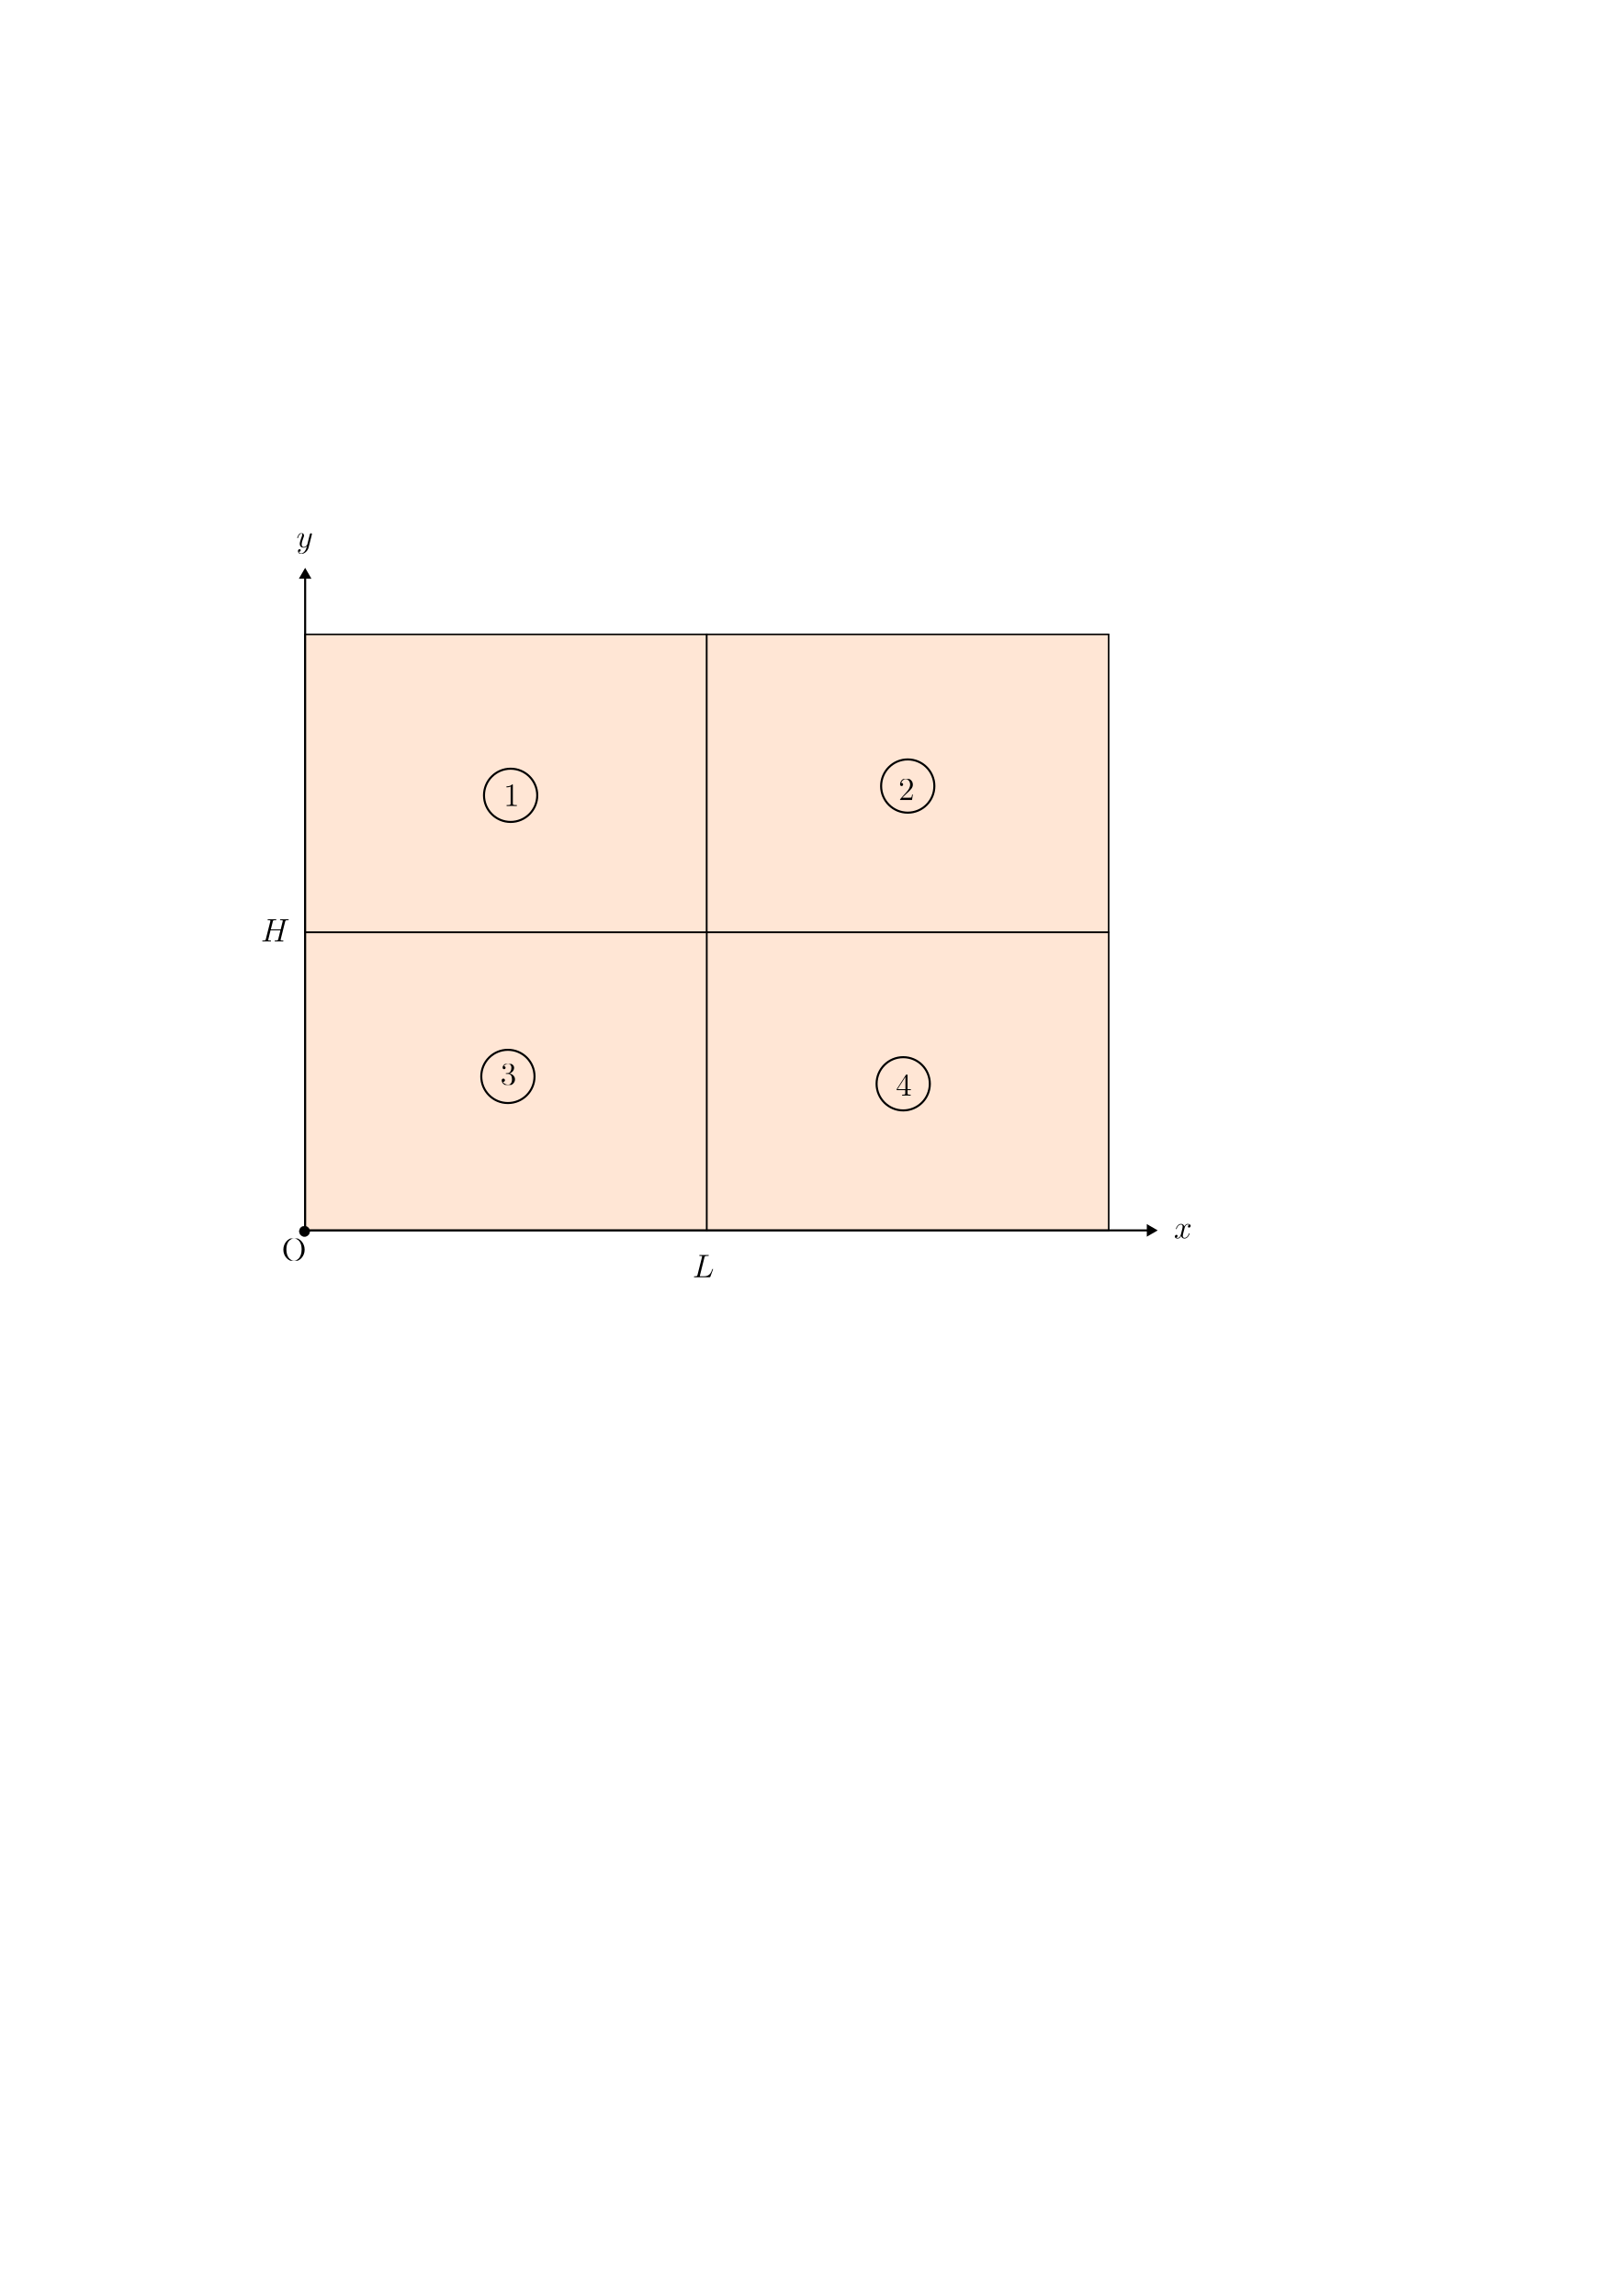
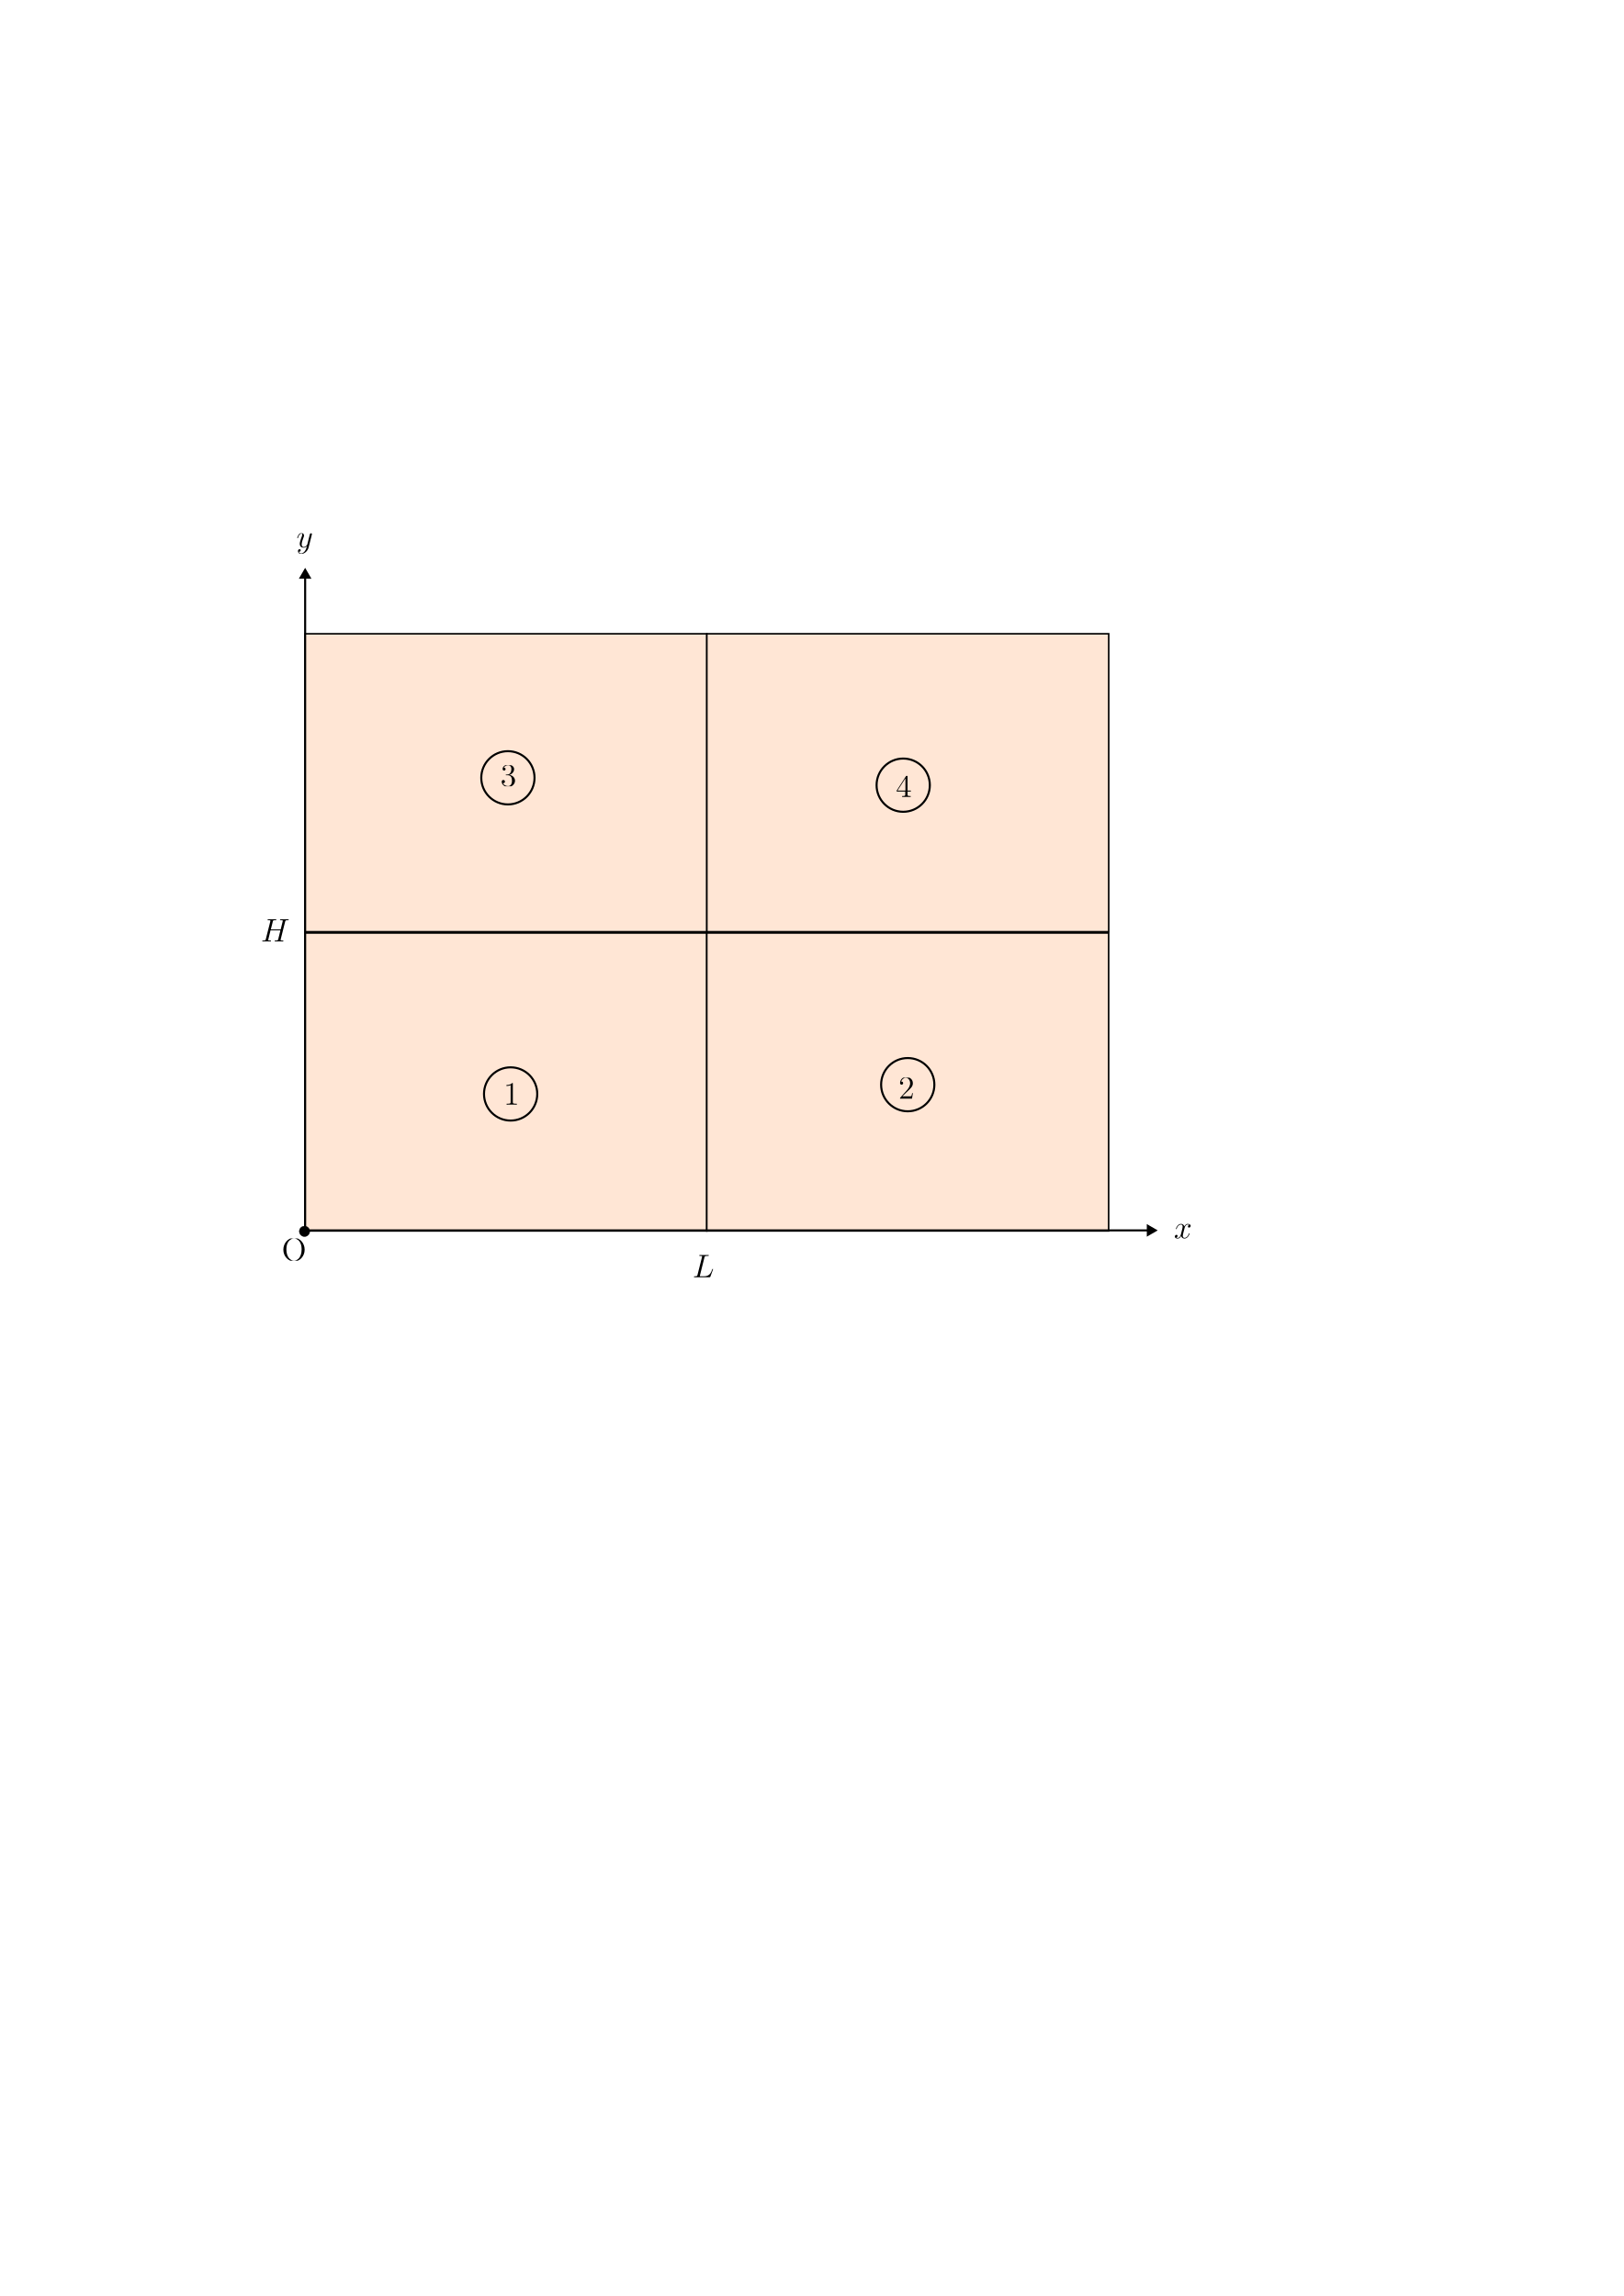
<svg xmlns="http://www.w3.org/2000/svg" width="210mm" height="297mm" viewBox="0 0 210 297" version="1.1" id="svg5">
  <defs id="defs2">
    <marker style="overflow:visible" id="marker1687" refX="0" refY="0" orient="auto-start-reverse" markerWidth="5.324" markerHeight="6.155" viewBox="0 0 5.324 6.155" preserveAspectRatio="xMidYMid">
      <path transform="scale(0.5)" style="fill:context-stroke;fill-rule:evenodd;stroke:context-stroke;stroke-width:1pt" d="M 5.77,0 -2.88,5 V -5 Z" id="path1685" />
    </marker>
    <marker style="overflow:visible" id="TriangleStart" refX="0" refY="0" orient="auto-start-reverse" markerWidth="5.324" markerHeight="6.155" viewBox="0 0 5.324 6.155" preserveAspectRatio="xMidYMid">
      <path transform="scale(0.5)" style="fill:context-stroke;fill-rule:evenodd;stroke:context-stroke;stroke-width:1pt" d="M 5.77,0 -2.88,5 V -5 Z" id="path135" />
    </marker>
    <clipPath id="clipPath600">
      <path clip-rule="nonzero" d="M 1,0 H 5 V 7.703 H 1 Z m 0,0" id="path233" />
    </clipPath>
    <clipPath id="clipPath9554">
      <path clip-rule="nonzero" d="M 0,0 H 5.852 V 7.703 H 0 Z m 0,0" id="path3693" />
    </clipPath>
    <clipPath id="clipPath7735">
      <path clip-rule="nonzero" d="M 0,0 H 5.852 V 7.703 H 0 Z m 0,0" id="path6508" />
    </clipPath>
    <clipPath id="clipPath2505">
      <path clip-rule="nonzero" d="M 0,0 H 5.852 V 7.703 H 0 Z m 0,0" id="path9141" />
    </clipPath>
    <clipPath id="clipPath1502">
      <path clip-rule="nonzero" d="M 0,0 H 6 V 7.473 H 0 Z m 0,0" id="path7803" />
    </clipPath>
    <clipPath id="clipPath8389">
      <path clip-rule="nonzero" d="M 0,0 H 9 V 8.168 H 0 Z m 0,0" id="path9149" />
    </clipPath>
    <clipPath id="clipPath57">
      <path clip-rule="nonzero" d="M 0,0 H 9 V 8.168 H 0 Z m 0,0" id="path6109" />
    </clipPath>
    <clipPath id="clipPath6763">
      <path clip-rule="nonzero" d="M 0,0 H 7 V 8.168 H 0 Z m 0,0" id="path5847" />
    </clipPath>
    <clipPath id="clipPath5097">
      <path clip-rule="nonzero" d="M 0,0 H 8.773 V 8.168 H 0 Z m 0,0" id="path8000" />
    </clipPath>
    <clipPath id="clipPath5891">
      <path clip-rule="nonzero" d="M 0,0 H 10.621 V 8.168 H 0 Z m 0,0" id="path7590" />
    </clipPath>
    <clipPath id="clipPath3750">
      <path clip-rule="nonzero" d="M 0,0 H 7.965 V 8.168 H 0 Z m 0,0" id="path7069" />
    </clipPath>
  </defs>
  <g id="layer1">
-     <rect style="fill:#ffe6d5;stroke:#000000;stroke-width:0.201" id="rect234-3" width="51.973" height="38.543" x="39.436" y="82.059" />
-     <rect style="fill:#ffe6d5;stroke:#000000;stroke-width:0.201" id="rect234-3-6" width="51.973" height="38.543" x="91.412" y="82.058" />
-     <rect style="fill:#ffe6d5;stroke:#000000;stroke-width:0.201" id="rect234-3-5" width="51.973" height="38.543" x="39.446" y="120.612" />
-     <rect style="fill:#ffe6d5;stroke:#000000;stroke-width:0.201" id="rect234-3-6-3" width="51.973" height="38.543" x="91.421" y="120.611" />
-     <g transform="translate(65.50084,101.4563)" id="g478">
+     <rect style="fill:#ffe6d5;stroke:#000000;stroke-width:0.201" id="rect234-3" width="51.973" height="38.543" x="39.436" y="120.688" />
+     <rect style="fill:#ffe6d5;stroke:#000000;stroke-width:0.201" id="rect234-3-6" width="51.973" height="38.543" x="91.412" y="120.687" />
+     <rect style="fill:#ffe6d5;stroke:#000000;stroke-width:0.201" id="rect234-3-5" width="51.973" height="38.543" x="39.446" y="81.983" />
+     <rect style="fill:#ffe6d5;stroke:#000000;stroke-width:0.201" id="rect234-3-6-3" width="51.973" height="38.543" x="91.421" y="81.982" />
+     <g transform="translate(65.50084,140.0857)" id="g478">
      <g clip-path="url(#clipPath600)" id="g17" transform="matrix(0.352778,0,0,0.352778,-0.385851,0.0878858)">
        <g fill="#000000" fill-opacity="1" id="g15">
          <g id="use13" transform="translate(0,7.704)">
            <path d="m 3.438,-7.656 c 0,-0.281 0,-0.297 -0.234,-0.297 C 2.922,-7.625 2.312,-7.188 1.094,-7.188 v 0.344 c 0.266,0 0.859,0 1.531,-0.297 v 6.219 c 0,0.438 -0.047,0.578 -1.094,0.578 h -0.375 V 0 c 0.328,-0.031 1.484,-0.031 1.875,-0.031 0.406,0 1.547,0 1.875,0.031 v -0.344 h -0.375 c -1.047,0 -1.094,-0.141 -1.094,-0.578 z m 0,0" id="path23" />
          </g>
        </g>
      </g>
    </g>
-     <g transform="translate(116.4095,100.6798)" id="g527">
+     <g transform="translate(116.4095,139.3092)" id="g527">
      <g clip-path="url(#clipPath9554)" id="g525" transform="matrix(0.352778,0,0,0.352778,-0.20395,0.0878858)">
        <g fill="#000000" fill-opacity="1" id="g523">
          <g id="g521" transform="translate(0,7.704)">
            <path d="M 5.266,-2.016 H 5 c -0.047,0.203 -0.141,0.875 -0.25,1.062 C 4.656,-0.844 3.984,-0.844 3.625,-0.844 H 1.406 c 0.328,-0.281 1.062,-1.047 1.359,-1.328 1.828,-1.672 2.5,-2.297 2.5,-3.484 0,-1.375 -1.094,-2.297 -2.484,-2.297 -1.375,0 -2.203,1.188 -2.203,2.219 0,0.609 0.531,0.609 0.562,0.609 0.266,0 0.562,-0.188 0.562,-0.562 0,-0.344 -0.219,-0.562 -0.562,-0.562 -0.094,0 -0.125,0 -0.156,0.016 0.219,-0.812 0.875,-1.375 1.641,-1.375 1.016,0 1.641,0.859 1.641,1.953 C 4.266,-4.641 3.688,-3.75 3,-2.984 L 0.578,-0.281 V 0 h 4.375 z m 0,0" id="path519" />
          </g>
        </g>
      </g>
    </g>
-     <g transform="translate(64.88855,137.5354)" id="g590">
+     <g transform="translate(64.88855,98.90601)" id="g590">
      <g clip-path="url(#clipPath7735)" id="g588" transform="matrix(0.352778,0,0,0.352778,-0.170877,0.0878858)">
        <g fill="#000000" fill-opacity="1" id="g586">
          <g id="g584" transform="translate(0,7.704)">
            <path d="m 2.203,-4.297 c -0.203,0.016 -0.25,0.031 -0.25,0.141 0,0.109 0.062,0.109 0.266,0.109 h 0.547 c 1.031,0 1.484,0.844 1.484,1.984 0,1.578 -0.812,1.984 -1.406,1.984 -0.578,0 -1.547,-0.266 -1.906,-1.062 0.391,0.062 0.734,-0.156 0.734,-0.578 0,-0.344 -0.25,-0.594 -0.578,-0.594 -0.297,0 -0.609,0.172 -0.609,0.625 0,1.062 1.062,1.938 2.391,1.938 1.422,0 2.484,-1.094 2.484,-2.297 C 5.359,-3.141 4.469,-4 3.328,-4.203 4.359,-4.5 5.031,-5.375 5.031,-6.312 c 0,-0.938 -0.984,-1.641 -2.141,-1.641 -1.188,0 -2.078,0.734 -2.078,1.609 0,0.469 0.375,0.578 0.547,0.578 0.25,0 0.547,-0.188 0.547,-0.547 0,-0.375 -0.297,-0.547 -0.562,-0.547 -0.062,0 -0.094,0 -0.125,0.016 0.453,-0.812 1.578,-0.812 1.641,-0.812 0.391,0 1.172,0.172 1.172,1.344 0,0.234 -0.031,0.891 -0.391,1.406 C 3.281,-4.375 2.875,-4.344 2.562,-4.328 Z m 0,0" id="path582" />
          </g>
        </g>
      </g>
    </g>
-     <g transform="translate(115.9719,138.8768)" id="g667">
+     <g transform="translate(115.9719,100.2473)" id="g667">
      <g clip-path="url(#clipPath2505)" id="g665" transform="matrix(0.352778,0,0,0.352778,-0.115755,0.126471)">
        <g fill="#000000" fill-opacity="1" id="g663">
          <g id="g661" transform="translate(0,7.704)">
            <path d="m 4.312,-7.781 c 0,-0.234 0,-0.281 -0.172,-0.281 -0.094,0 -0.125,0 -0.219,0.141 L 0.328,-2.344 V -2 H 3.469 v 1.094 c 0,0.438 -0.031,0.562 -0.906,0.562 H 2.328 V 0 c 0.281,-0.031 1.219,-0.031 1.562,-0.031 0.328,0 1.281,0 1.562,0.031 V -0.344 H 5.219 c -0.875,0 -0.906,-0.125 -0.906,-0.562 V -2 H 5.516 V -2.344 H 4.312 Z m -0.781,0.938 v 4.5 H 0.625 Z m 0,0" id="path659" />
          </g>
        </g>
      </g>
    </g>
    <g transform="translate(151.9424,158.3155)" id="g751">
      <g fill="#000000" fill-opacity="1" id="g12" transform="matrix(0.352778,0,0,0.352778,-0.115755,0.0418483)">
        <g id="use10" transform="translate(0,5.147)">
          <path d="m 5.672,-4.875 c -0.391,0.062 -0.531,0.359 -0.531,0.578 0,0.297 0.219,0.391 0.391,0.391 0.359,0 0.609,-0.312 0.609,-0.641 0,-0.5 -0.578,-0.719 -1.078,-0.719 -0.719,0 -1.125,0.719 -1.234,0.938 -0.281,-0.891 -1.016,-0.938 -1.234,-0.938 -1.219,0 -1.859,1.562 -1.859,1.828 0,0.047 0.047,0.109 0.125,0.109 0.094,0 0.125,-0.078 0.141,-0.125 0.406,-1.328 1.219,-1.578 1.562,-1.578 0.531,0 0.641,0.5 0.641,0.781 0,0.266 -0.078,0.547 -0.219,1.125 L 2.578,-1.5 c -0.172,0.719 -0.516,1.375 -1.156,1.375 -0.062,0 -0.359,0 -0.609,-0.156 C 1.25,-0.359 1.344,-0.719 1.344,-0.859 1.344,-1.094 1.156,-1.25 0.938,-1.25 c -0.297,0 -0.609,0.266 -0.609,0.641 0,0.5 0.562,0.734 1.078,0.734 0.578,0 0.984,-0.453 1.234,-0.953 C 2.828,-0.125 3.438,0.125 3.875,0.125 5.094,0.125 5.734,-1.453 5.734,-1.703 5.734,-1.766 5.688,-1.812 5.625,-1.812 5.516,-1.812 5.5,-1.75 5.469,-1.656 5.141,-0.609 4.453,-0.125 3.906,-0.125 3.484,-0.125 3.266,-0.438 3.266,-0.922 3.266,-1.188 3.312,-1.375 3.5,-2.156 L 3.922,-3.797 C 4.094,-4.5 4.5,-5.031 5.062,-5.031 c 0.016,0 0.359,0 0.609,0.156 z m 0,0" id="path18" />
        </g>
      </g>
    </g>
    <g transform="translate(38.44496,68.94207)" id="g847">
      <g clip-path="url(#clipPath1502)" id="g845" transform="matrix(0.352778,0,0,0.352778,-0.115755,0.0418483)">
        <g fill="#000000" fill-opacity="1" id="g843">
          <g id="g841" transform="translate(0,5.147)">
            <path d="m 3.141,1.344 c -0.312,0.453 -0.781,0.859 -1.375,0.859 C 1.625,2.203 1.047,2.172 0.875,1.625 c 0.031,0.016 0.094,0.016 0.109,0.016 0.359,0 0.609,-0.312 0.609,-0.594 C 1.594,0.781 1.359,0.688 1.188,0.688 c -0.203,0 -0.609,0.141 -0.609,0.719 0,0.609 0.516,1.031 1.188,1.031 C 2.969,2.438 4.172,1.344 4.5,0.016 L 5.672,-4.656 C 5.688,-4.703 5.719,-4.781 5.719,-4.859 5.719,-5.031 5.562,-5.156 5.391,-5.156 5.281,-5.156 5.031,-5.109 4.938,-4.75 L 4.047,-1.234 C 4,-1.016 4,-0.984 3.891,-0.859 3.656,-0.531 3.266,-0.125 2.688,-0.125 c -0.672,0 -0.734,-0.656 -0.734,-0.969 0,-0.688 0.328,-1.609 0.656,-2.469 0.125,-0.344 0.203,-0.516 0.203,-0.75 0,-0.5 -0.359,-0.953 -0.953,-0.953 -1.094,0 -1.531,1.734 -1.531,1.828 0,0.047 0.047,0.109 0.125,0.109 0.109,0 0.125,-0.047 0.172,-0.219 0.281,-1 0.734,-1.484 1.203,-1.484 0.109,0 0.312,0 0.312,0.391 0,0.312 -0.125,0.656 -0.312,1.109 C 1.25,-1.953 1.25,-1.562 1.25,-1.281 1.25,-0.141 2.062,0.125 2.656,0.125 3,0.125 3.438,0.016 3.844,-0.438 l 0.016,0.016 C 3.688,0.281 3.562,0.75 3.141,1.344 Z m 0,0" id="path839" />
          </g>
        </g>
      </g>
    </g>
    <path style="fill:none;stroke:#000000;stroke-width:0.265;stroke-linecap:butt;stroke-linejoin:miter;stroke-dasharray:none;stroke-opacity:1;marker-start:url(#marker1687);marker-end:url(#TriangleStart)" d="m 39.466,74.392 0,84.765 109.325,0" id="path912" />
-     <circle style="fill:none;stroke:#000000;stroke-width:0.265;stroke-dasharray:none" id="path1791" cx="66.041" cy="102.879" r="3.443" />
-     <circle style="fill:none;stroke:#000000;stroke-width:0.265;stroke-dasharray:none" id="path1791-5" cx="116.815" cy="140.195" r="3.443" />
-     <circle style="fill:none;stroke:#000000;stroke-width:0.265;stroke-dasharray:none" id="path1791-6" cx="117.402" cy="101.679" r="3.443" />
-     <circle style="fill:none;stroke:#000000;stroke-width:0.265;stroke-dasharray:none" id="path1791-2" cx="65.689" cy="139.241" r="3.443" />
+     <circle style="fill:none;stroke:#000000;stroke-width:0.265;stroke-dasharray:none" id="path1791" cx="66.041" cy="141.508" r="3.443" />
+     <circle style="fill:none;stroke:#000000;stroke-width:0.265;stroke-dasharray:none" id="path1791-5" cx="116.815" cy="101.566" r="3.443" />
+     <circle style="fill:none;stroke:#000000;stroke-width:0.265;stroke-dasharray:none" id="path1791-6" cx="117.402" cy="140.308" r="3.443" />
+     <circle style="fill:none;stroke:#000000;stroke-width:0.265;stroke-dasharray:none" id="path1791-2" cx="65.689" cy="100.612" r="3.443" />
    <circle style="fill:#000000;stroke:#000000;stroke-width:0.052;stroke-dasharray:none" id="path1791-9" cx="39.385" cy="159.281" r="0.671" />
    <g transform="translate(36.64659,160.1134)" id="g3307">
      <g clip-path="url(#clipPath57)" id="g3305" transform="matrix(0.352778,0,0,0.352778,-0.225998,0.0892088)">
        <g fill="#000000" fill-opacity="1" id="g3303">
          <g id="g3301" transform="translate(0,8.169)">
            <path d="m 8.453,-4.047 c 0,-2.484 -1.812,-4.375 -3.906,-4.375 -2.125,0 -3.906,1.922 -3.906,4.375 0,2.422 1.812,4.297 3.906,4.297 2.141,0 3.906,-1.906 3.906,-4.297 z M 4.547,-0.031 C 3.328,-0.031 1.75,-1.172 1.75,-4.234 c 0,-2.922 1.672,-3.922 2.797,-3.922 1.172,0 2.797,1.031 2.797,3.922 0,3.109 -1.625,4.203 -2.797,4.203 z m 0,0" id="path3299" />
          </g>
        </g>
      </g>
    </g>
    <g transform="translate(33.9195,118.9081)" id="g6239">
      <g clip-path="url(#clipPath5891)" id="g6237" transform="matrix(0.352778,0,0,0.352778,-0.192925,-0.0044978)">
        <g fill="#000000" fill-opacity="1" id="g6235">
          <g id="g6233" transform="translate(0,8.169)">
            <path d="M 8.938,-7.297 C 9.047,-7.703 9.078,-7.812 9.922,-7.812 c 0.219,0 0.328,0 0.328,-0.219 0,-0.125 -0.109,-0.125 -0.172,-0.125 -0.219,0 -0.469,0.016 -0.688,0.016 H 7.969 C 7.75,-8.141 7.5,-8.156 7.266,-8.156 c -0.078,0 -0.219,0 -0.219,0.219 0,0.125 0.078,0.125 0.297,0.125 0.719,0 0.719,0.094 0.719,0.219 0,0.031 0,0.094 -0.047,0.281 l -0.719,2.891 H 3.688 l 0.719,-2.875 C 4.5,-7.703 4.531,-7.812 5.375,-7.812 c 0.219,0 0.344,0 0.344,-0.219 0,-0.125 -0.109,-0.125 -0.188,-0.125 -0.219,0 -0.469,0.016 -0.688,0.016 H 3.438 c -0.234,0 -0.484,-0.016 -0.719,-0.016 -0.078,0 -0.219,0 -0.219,0.219 0,0.125 0.078,0.125 0.312,0.125 0.719,0 0.719,0.094 0.719,0.219 0,0.031 0,0.094 -0.047,0.281 l -1.625,6.422 C 1.75,-0.469 1.734,-0.344 0.906,-0.344 c -0.266,0 -0.359,0 -0.359,0.219 C 0.547,0 0.688,0 0.719,0 0.938,0 1.188,-0.031 1.406,-0.031 H 2.828 C 3.047,-0.031 3.297,0 3.531,0 3.625,0 3.75,0 3.75,-0.234 3.75,-0.344 3.641,-0.344 3.469,-0.344 c -0.734,0 -0.734,-0.094 -0.734,-0.219 0,-0.016 0,-0.094 0.031,-0.188 l 0.812,-3.328 h 3.625 C 7,-3.281 6.391,-0.781 6.375,-0.719 c -0.141,0.359 -0.328,0.359 -1.031,0.375 -0.141,0 -0.25,0 -0.25,0.219 C 5.094,0 5.219,0 5.266,0 5.469,0 5.719,-0.031 5.953,-0.031 h 1.406 C 7.594,-0.031 7.844,0 8.062,0 c 0.094,0 0.234,0 0.234,-0.234 0,-0.109 -0.109,-0.109 -0.281,-0.109 -0.734,0 -0.734,-0.094 -0.734,-0.219 0,-0.016 0,-0.094 0.016,-0.188 z m 0,0" id="path6231" />
          </g>
        </g>
      </g>
    </g>
    <g transform="translate(89.75081,162.339)" id="g6640">
      <g clip-path="url(#clipPath3750)" id="g6638" transform="matrix(0.352778,0,0,0.352778,-0.192925,-0.0044978)">
        <g fill="#000000" fill-opacity="1" id="g6636">
          <g id="g6634" transform="translate(0,8.169)">
            <path d="M 4.391,-7.25 C 4.5,-7.703 4.531,-7.812 5.578,-7.812 c 0.328,0 0.406,0 0.406,-0.234 0,-0.109 -0.125,-0.109 -0.172,-0.109 -0.25,0 -0.516,0.016 -0.75,0.016 H 3.453 c -0.219,0 -0.484,-0.016 -0.719,-0.016 -0.094,0 -0.219,0 -0.219,0.219 0,0.125 0.109,0.125 0.281,0.125 0.734,0 0.734,0.094 0.734,0.219 0,0.031 0,0.094 -0.047,0.281 l -1.625,6.422 C 1.75,-0.469 1.734,-0.344 0.891,-0.344 c -0.219,0 -0.344,0 -0.344,0.219 C 0.547,0 0.625,0 0.859,0 H 6.219 C 6.484,0 6.484,-0.016 6.578,-0.234 L 7.5,-2.766 c 0.016,-0.062 0.047,-0.141 0.047,-0.172 0,-0.078 -0.062,-0.125 -0.125,-0.125 -0.016,0 -0.078,0 -0.094,0.047 C 7.297,-3 7.297,-2.969 7.203,-2.75 c -0.375,1.047 -0.922,2.406 -2.938,2.406 H 3.125 c -0.172,0 -0.203,0 -0.266,-0.016 C 2.719,-0.375 2.719,-0.391 2.719,-0.484 c 0,-0.094 0.016,-0.156 0.047,-0.266 z m 0,0" id="path6632" />
          </g>
        </g>
      </g>
    </g>
  </g>
</svg>
